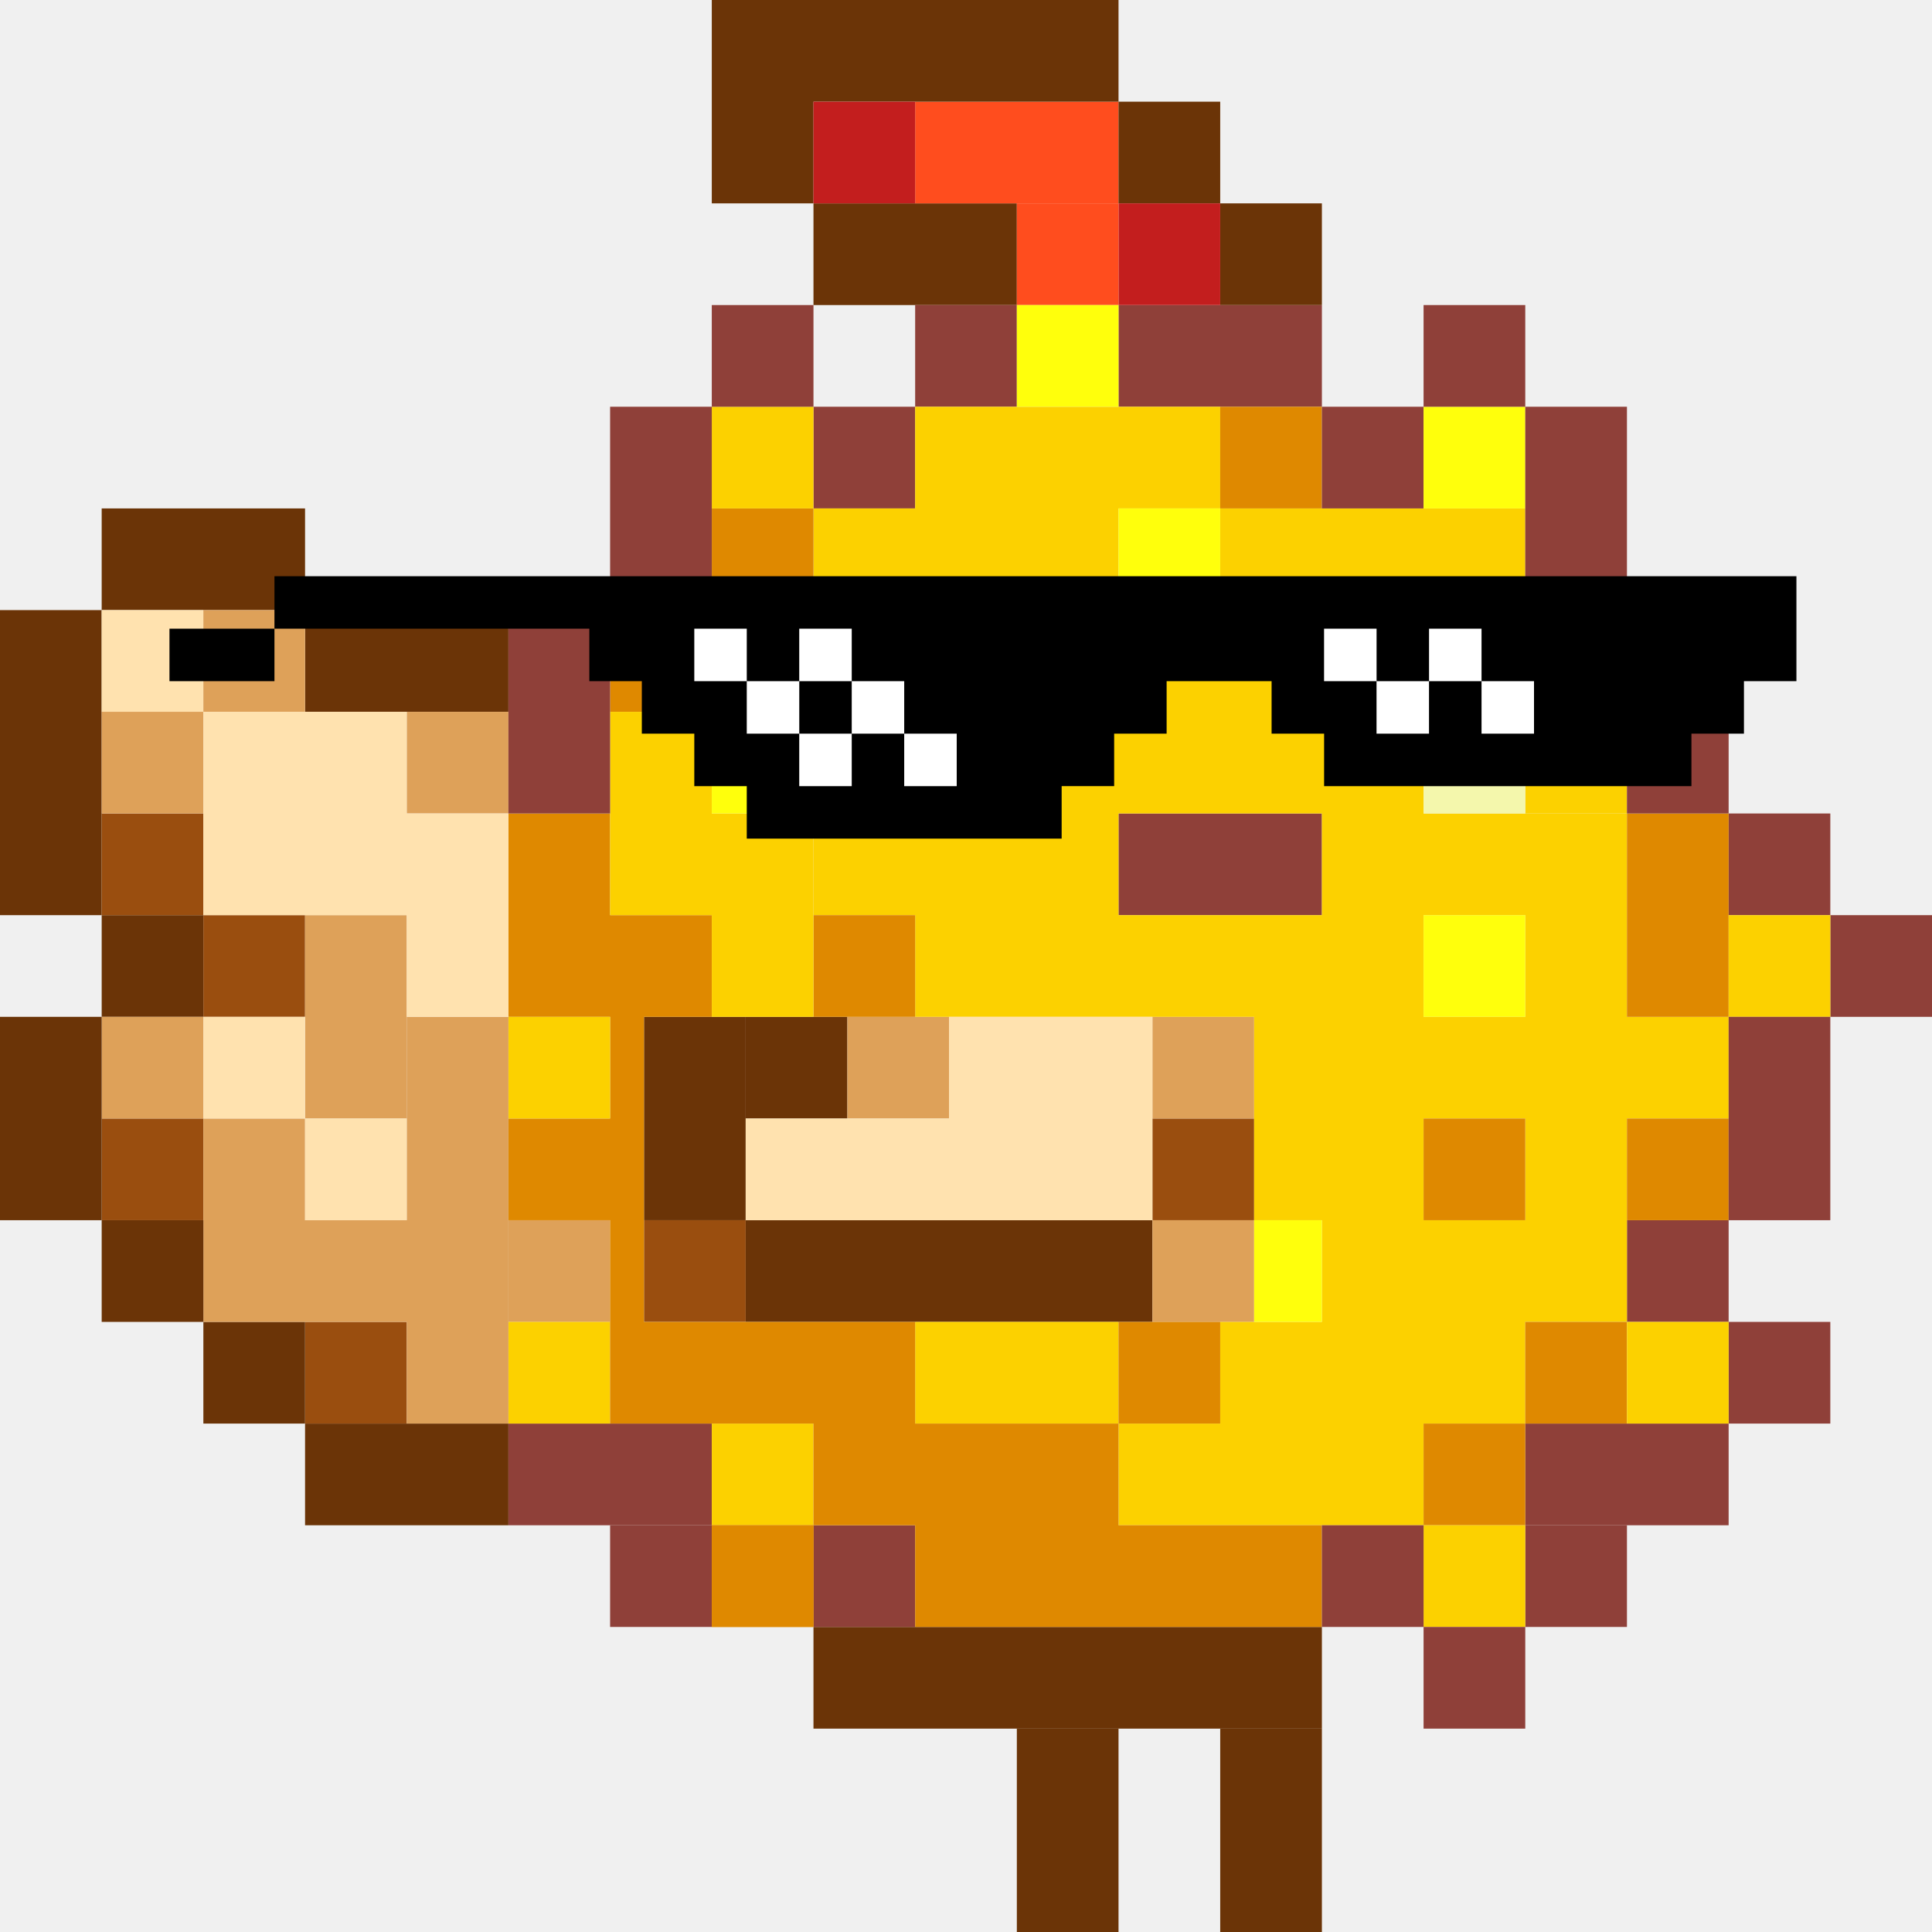
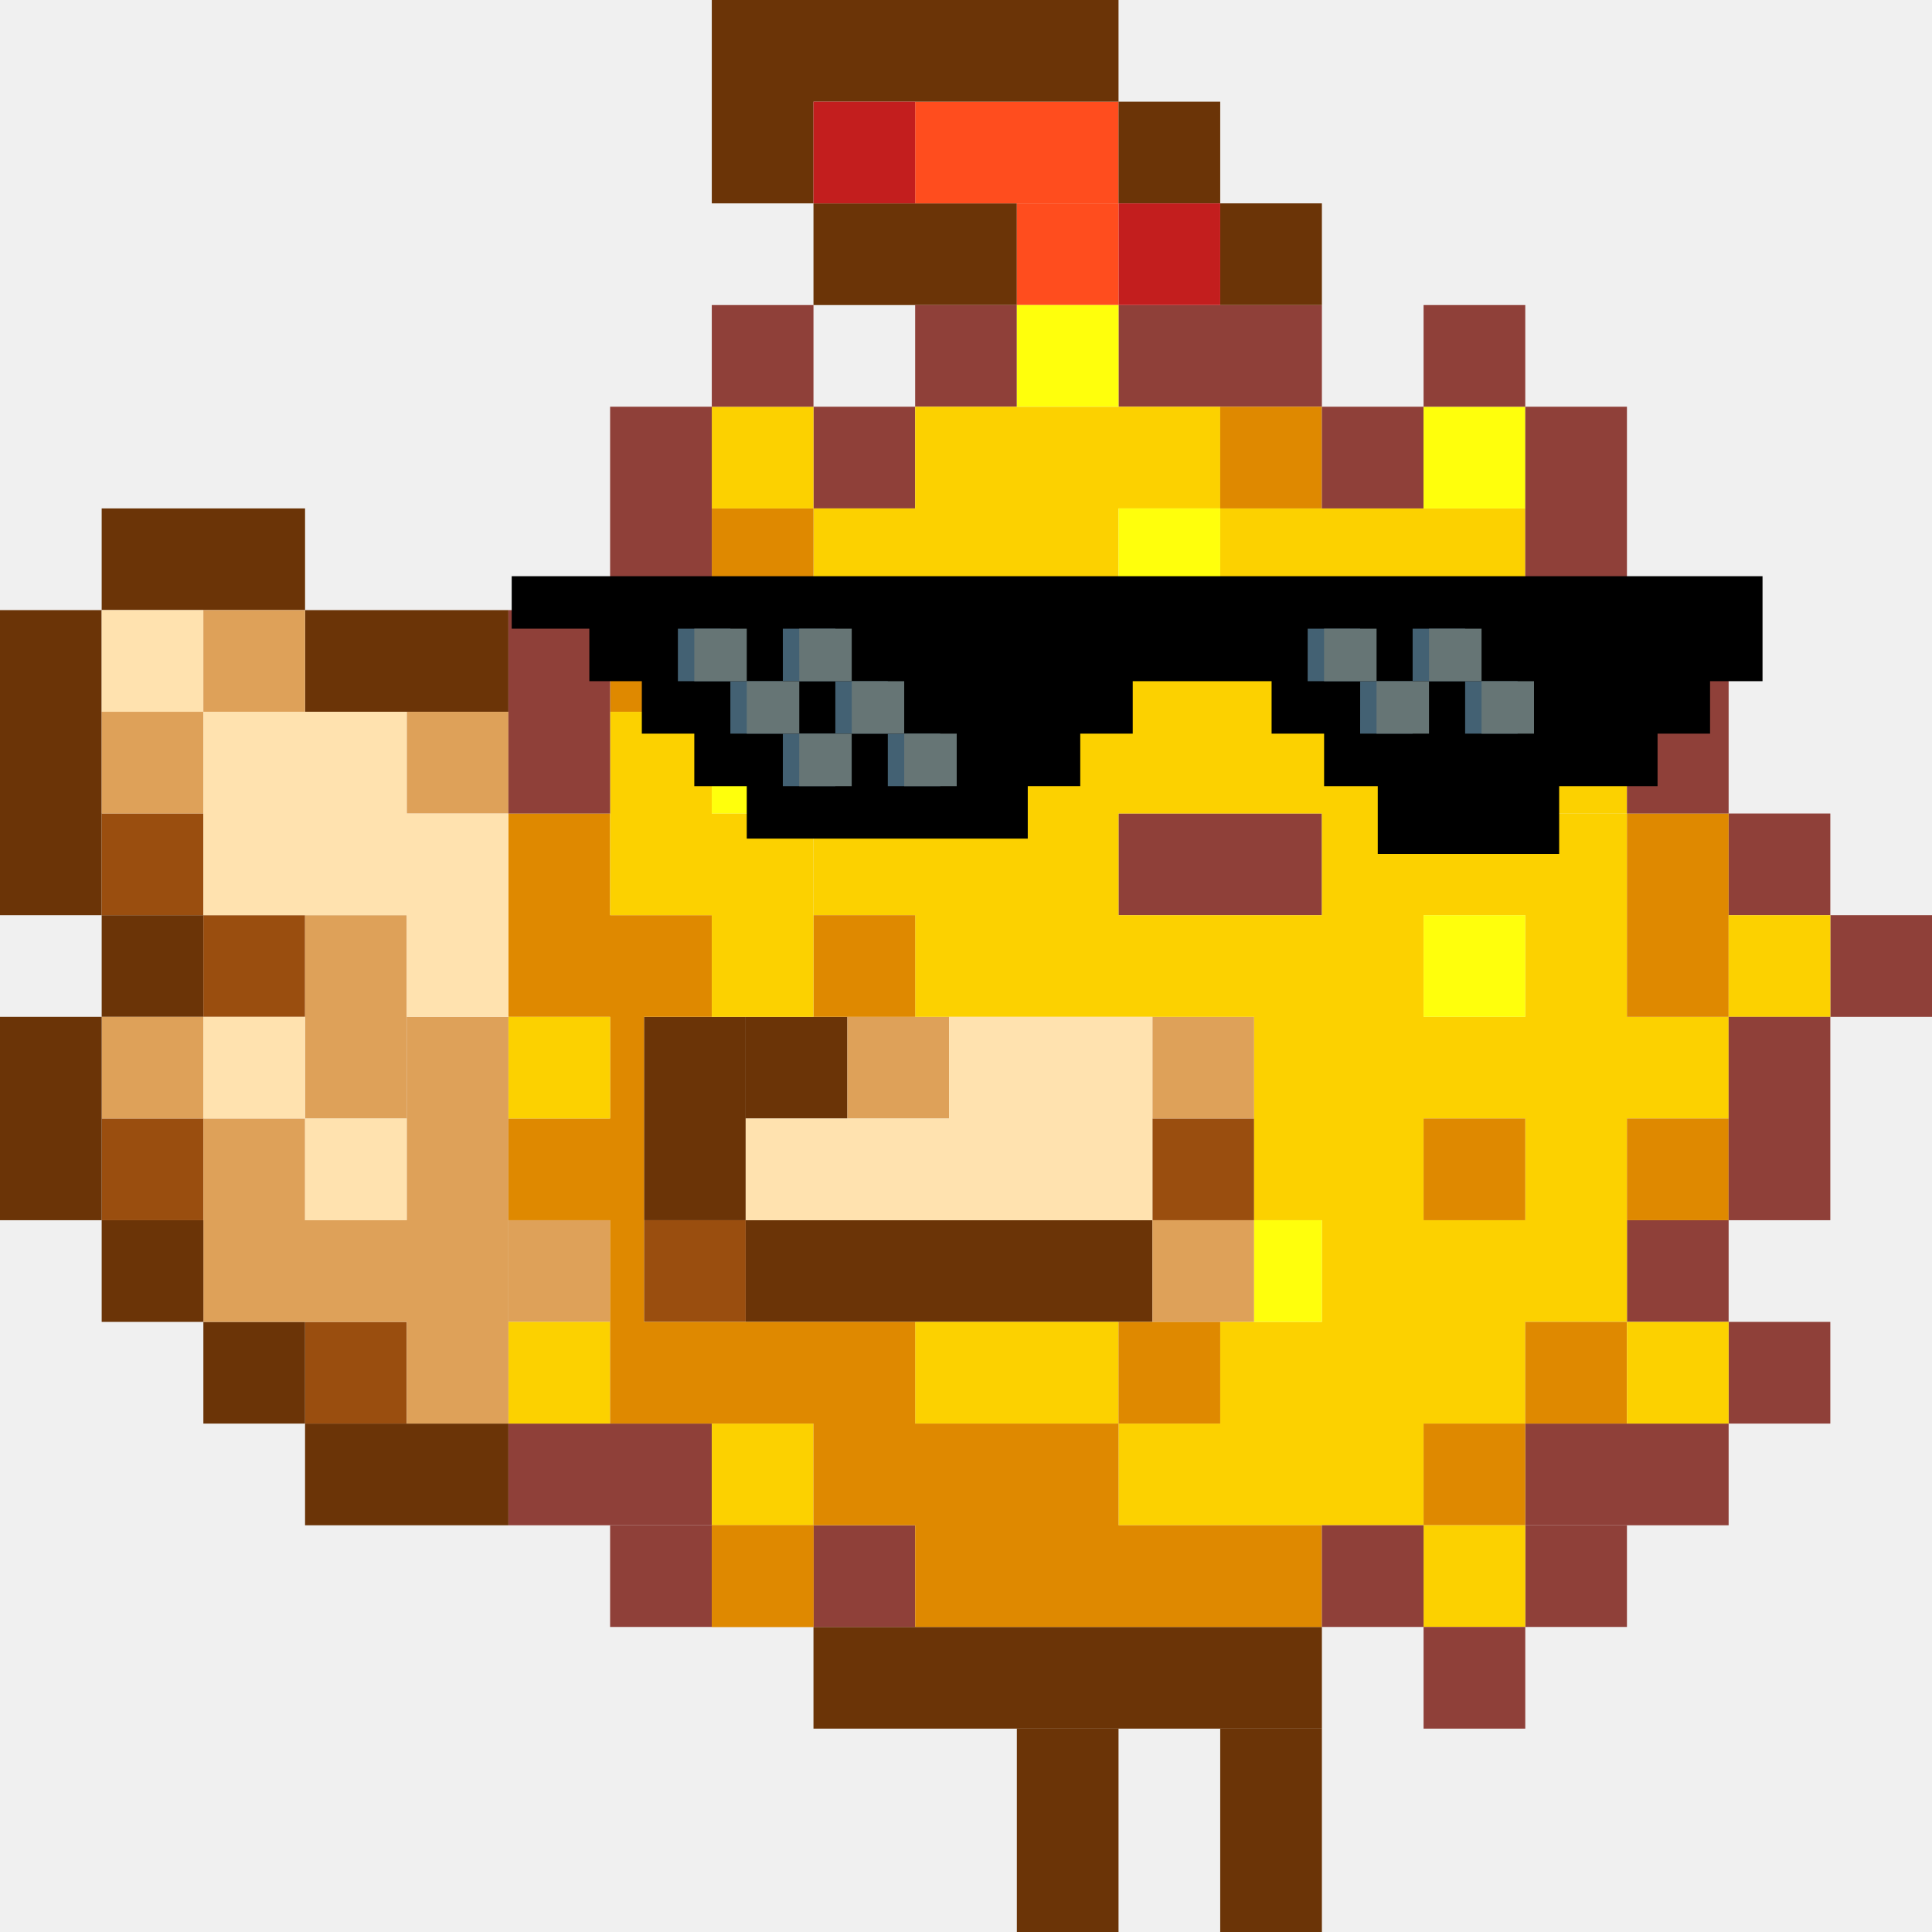
<svg xmlns="http://www.w3.org/2000/svg" width="57" height="57" fill="none">
  <path d="M0 18h3v9H0v-9Zm30 33h3v6h-3v-6ZM19 30h3v6h-3v-6Zm17 21h3v6h-3v-6ZM3 15h6v3H3v-3Zm6 3h6v3H9v-3Zm0 24h6v3H9v-3ZM24 6h6v3h-6V6Z" fill="#6B3407" />
  <path d="M15 42h6v3h-6v-3Zm30 0h6v3h-6v-3ZM33 24h6v3h-6v-3Z" fill="#8F4039" />
  <path d="M27 3h6v3h-6V3Z" fill="#FF4D1E" />
  <path d="M33 9h6v3h-6V9Z" fill="#8F4039" />
  <path d="M24 48h15v3H24v-3Zm-2-12h12v3H22v-3ZM21 0h12v3H21V0Zm0 3h3v3h-3V3Zm12 0h3v3h-3V3Zm3 3h3v3h-3V6ZM3 27h3v3H3v-3Z" fill="#6B3407" />
  <path d="M3 24h3v3H3v-3Zm3 3h3v3H6v-3Zm-3 6h3v3H3v-3Zm6 6h3v3H9v-3Zm10-3h3v3h-3v-3Zm15-3h3v3h-3v-3Z" fill="#9A4E0F" />
  <path d="M6 39h3v3H6v-3Zm16-9h3v3h-3v-3Z" fill="#6B3407" />
  <path d="M18 45h3v3h-3v-3Zm6 0h3v3h-3v-3Zm21 0h3v3h-3v-3Zm6-6h3v3h-3v-3Zm-3-3h3v3h-3v-3Zm6-9h3v3h-3v-3Zm-3-3h3v3h-3v-3ZM27 9h3v3h-3V9Z" fill="#8F4039" />
  <path d="M24 3h3v3h-3V3Zm9 3h3v3h-3V6Z" fill="#C31E1E" />
  <path d="M30 6h3v3h-3V6Z" fill="#FF4D1E" />
  <path d="M24 12h3v3h-3v-3Z" fill="#8F4039" />
  <path d="M3 18h3v3H3v-3Z" fill="#FFE2AF" />
  <path d="M6 18h3v3H6v-3Zm-3 3h3v3H3v-3Zm9 0h3v3h-3v-3Zm13 9h3v3h-3v-3Zm9 0h3v3h-3v-3Zm0 6h3v3h-3v-3ZM9 27h3v6H9v-6Zm-6 3h3v3H3v-3Zm12 6h3v3h-3v-3Z" fill="#DEA159" />
  <path d="M15 39h3v3h-3v-3Zm6 3h3v3h-3v-3Zm24-9h3v3h-3v-3Zm0-6h3v3h-3v-3Zm-18 0h15v3H27v-3Zm0 12h6v3h-6v-3Zm6 3h9v3h-9v-3Zm3-3h9v3h-9v-3Zm3-3h9v3h-9v-3Zm0-12h9v3h-9v-3Zm-3-9h9v3h-9v-3Zm-12 0h9v3h-9v-3Zm0 9h9v3h-9v-3Zm6-6h12v6H30v-6Zm7 15h5v3h-5v-3Zm0-3h14v3H37v-3ZM27 12h9v3h-9v-3Z" fill="#FCD100" />
  <path d="M21 45h3v3h-3v-3Z" fill="#DF8900" />
  <path d="M21 45h3v3h-3v-3Zm21-3h3v3h-3v-3Zm3-3h3v3h-3v-3Zm3-6h3v3h-3v-3Zm-6 0h3v3h-3v-3Zm3-15h3v3h-3v-3Zm-9-6h3v3h-3v-3Zm-15 3h3v3h-3v-3Zm-3 3h3v3h-3v-3Zm6 9h3v3h-3v-3Zm9 12h3v3h-3v-3Zm15-15h3v6h-3v-6ZM19 39h8v3h-8v-3Zm5 3h9v3h-9v-3Zm3 3h12v3H27v-3Zm-9-15h1v12h-1V30Zm-3 3h3v3h-3v-3Zm0-9h3v3h-3v-3Zm0 3h3v3h-3v-3Zm3 0h3v3h-3v-3Z" fill="#DF8900" />
  <path d="M42 45h3v3h-3v-3Zm6-6h3v3h-3v-3Zm-33-9h3v3h-3v-3Zm6-6h3v6h-3v-6Zm0-12h3v3h-3v-3Zm0 6h3v3h-3v-3Zm-3 3h3v6h-3v-6Zm33 6h3v3h-3v-3Zm-6-6h3v3h-3v-3Zm-21-3h3v6h-3v-6Z" fill="#FCD100" />
  <path d="M9 36h3v3H9v-3Zm-3-3h3v6H6v-6Zm6-3h3v12h-3V30Z" fill="#DEA159" />
  <path d="M6 30h3v3H6v-3Zm3 3h3v3H9v-3Zm13 0h12v3H22v-3Zm6-3h6v3h-6v-3ZM6 21h6v6H6v-6Zm6 3h3v6h-3v-6Z" fill="#FFE2AF" />
  <path d="M21 9h3v3h-3V9Zm18 3h3v3h-3v-3Z" fill="#8F4039" />
  <path d="M42 18h3v3h-3v-3Z" fill="#2F2000" />
  <path d="M42 21h3v3h-3v-3Z" fill="#F4F7AC" />
  <path d="M27 18h3v3h-3v-3Z" fill="#2F2000" />
  <path d="M27 21h3v3h-3v-3Z" fill="#F4F7AC" />
  <path d="M21 21h3v3h-3v-3Zm9-12h3v3h-3V9Zm3 6h3v3h-3v-3Zm9-3h3v3h-3v-3Zm0 15h3v3h-3v-3Zm-5 9h2v3h-2v-3Z" fill="#FFFF0C" />
  <path d="M42 9h3v3h-3V9Zm9 21h3v6h-3v-6Zm-3-12h3v6h-3v-6Zm-3-6h3v6h-3v-6Zm-27 0h3v6h-3v-6Zm-3 6h3v6h-3v-6Zm24 27h3v3h-3v-3Zm3 3h3v3h-3v-3Z" fill="#8F4039" />
  <path d="M3 36h3v3H3v-3Zm-3-6h3v6H0v-6Z" fill="#6B3407" />
-   <path d="M8.097 17v1.548h9.29v1.549h1.549v1.548h1.548v1.549h1.548v1.548h9.29v-1.549h1.549v-1.548h1.548v-1.548h3.097v1.548h1.549v1.549h10.838v-1.549h1.549v-1.548H53V17H8.097Zm0 1.548H5v1.549h3.097v-1.549Z" fill="#000" />
-   <path d="M20.484 18.548v1.549h1.548v-1.549h-1.548Zm1.548 1.549v1.548h1.549v-1.548h-1.549Zm1.549 0h1.548v-1.549H23.58v1.549Zm1.548 0v1.548h1.548v-1.548H25.13Zm1.548 1.548v1.549h1.549v-1.549h-1.549Zm-1.548 0H23.58v1.549h1.549v-1.549Zm13.936-3.097h1.548v1.549h1.548v-1.549h1.549v1.549h1.548v1.548H43.71v-1.548h-1.55v1.548h-1.548v-1.548h-1.548v-1.549Z" fill="#fff" />
+   <path d="M15.097 17v1.548h2.29v1.549h1.549v1.548h1.548v1.549h1.548v1.548h8.29v-1.549h1.549v-1.548h1.548v-1.548h4.097v1.548h1.549v1.549h1.583v2H46v-2h2.903v-1.549h1.549v-1.548H52V17H15.097Z" fill="#000" />
+   <path d="M20 18.548v1.549h1.548v-1.549H20Zm1.548 1.549v1.548h1.549v-1.548h-1.549Zm1.549 0h1.548v-1.549h-1.549l.001 1.549Zm1.548 0v1.548h1.548v-1.548h-1.548Zm1.548 1.548v1.549h1.549v-1.549h-1.549Zm-1.548 0h-1.548l-.001 1.549h1.549v-1.549Zm13.936-3.097h1.548v1.549h1.548v-1.549h1.549v1.549h1.548v1.548h-1.548v-1.548h-1.549l-.001 1.548h-1.548l.001-1.548H38.58l.001-1.549Z" fill="#436173" />
+   <path d="M20.484 18.548v1.549h1.548v-1.549h-1.548Zm1.548 1.549v1.548h1.549v-1.548h-1.55Zm1.549 0h1.548v-1.549h-1.55l.002 1.549Zm1.548 0v1.548h1.548v-1.548h-1.548Zm1.548 1.548v1.549h1.549v-1.549h-1.55Zm-1.548 0H23.58l-.001 1.549h1.549v-1.549Zm13.936-3.097h1.548v1.549h1.548v-1.549h1.549v1.549h1.548v1.548H43.71v-1.548h-1.55v1.548h-1.548v-1.548h-1.548v-1.549Z" fill="#667575" />
</svg>
